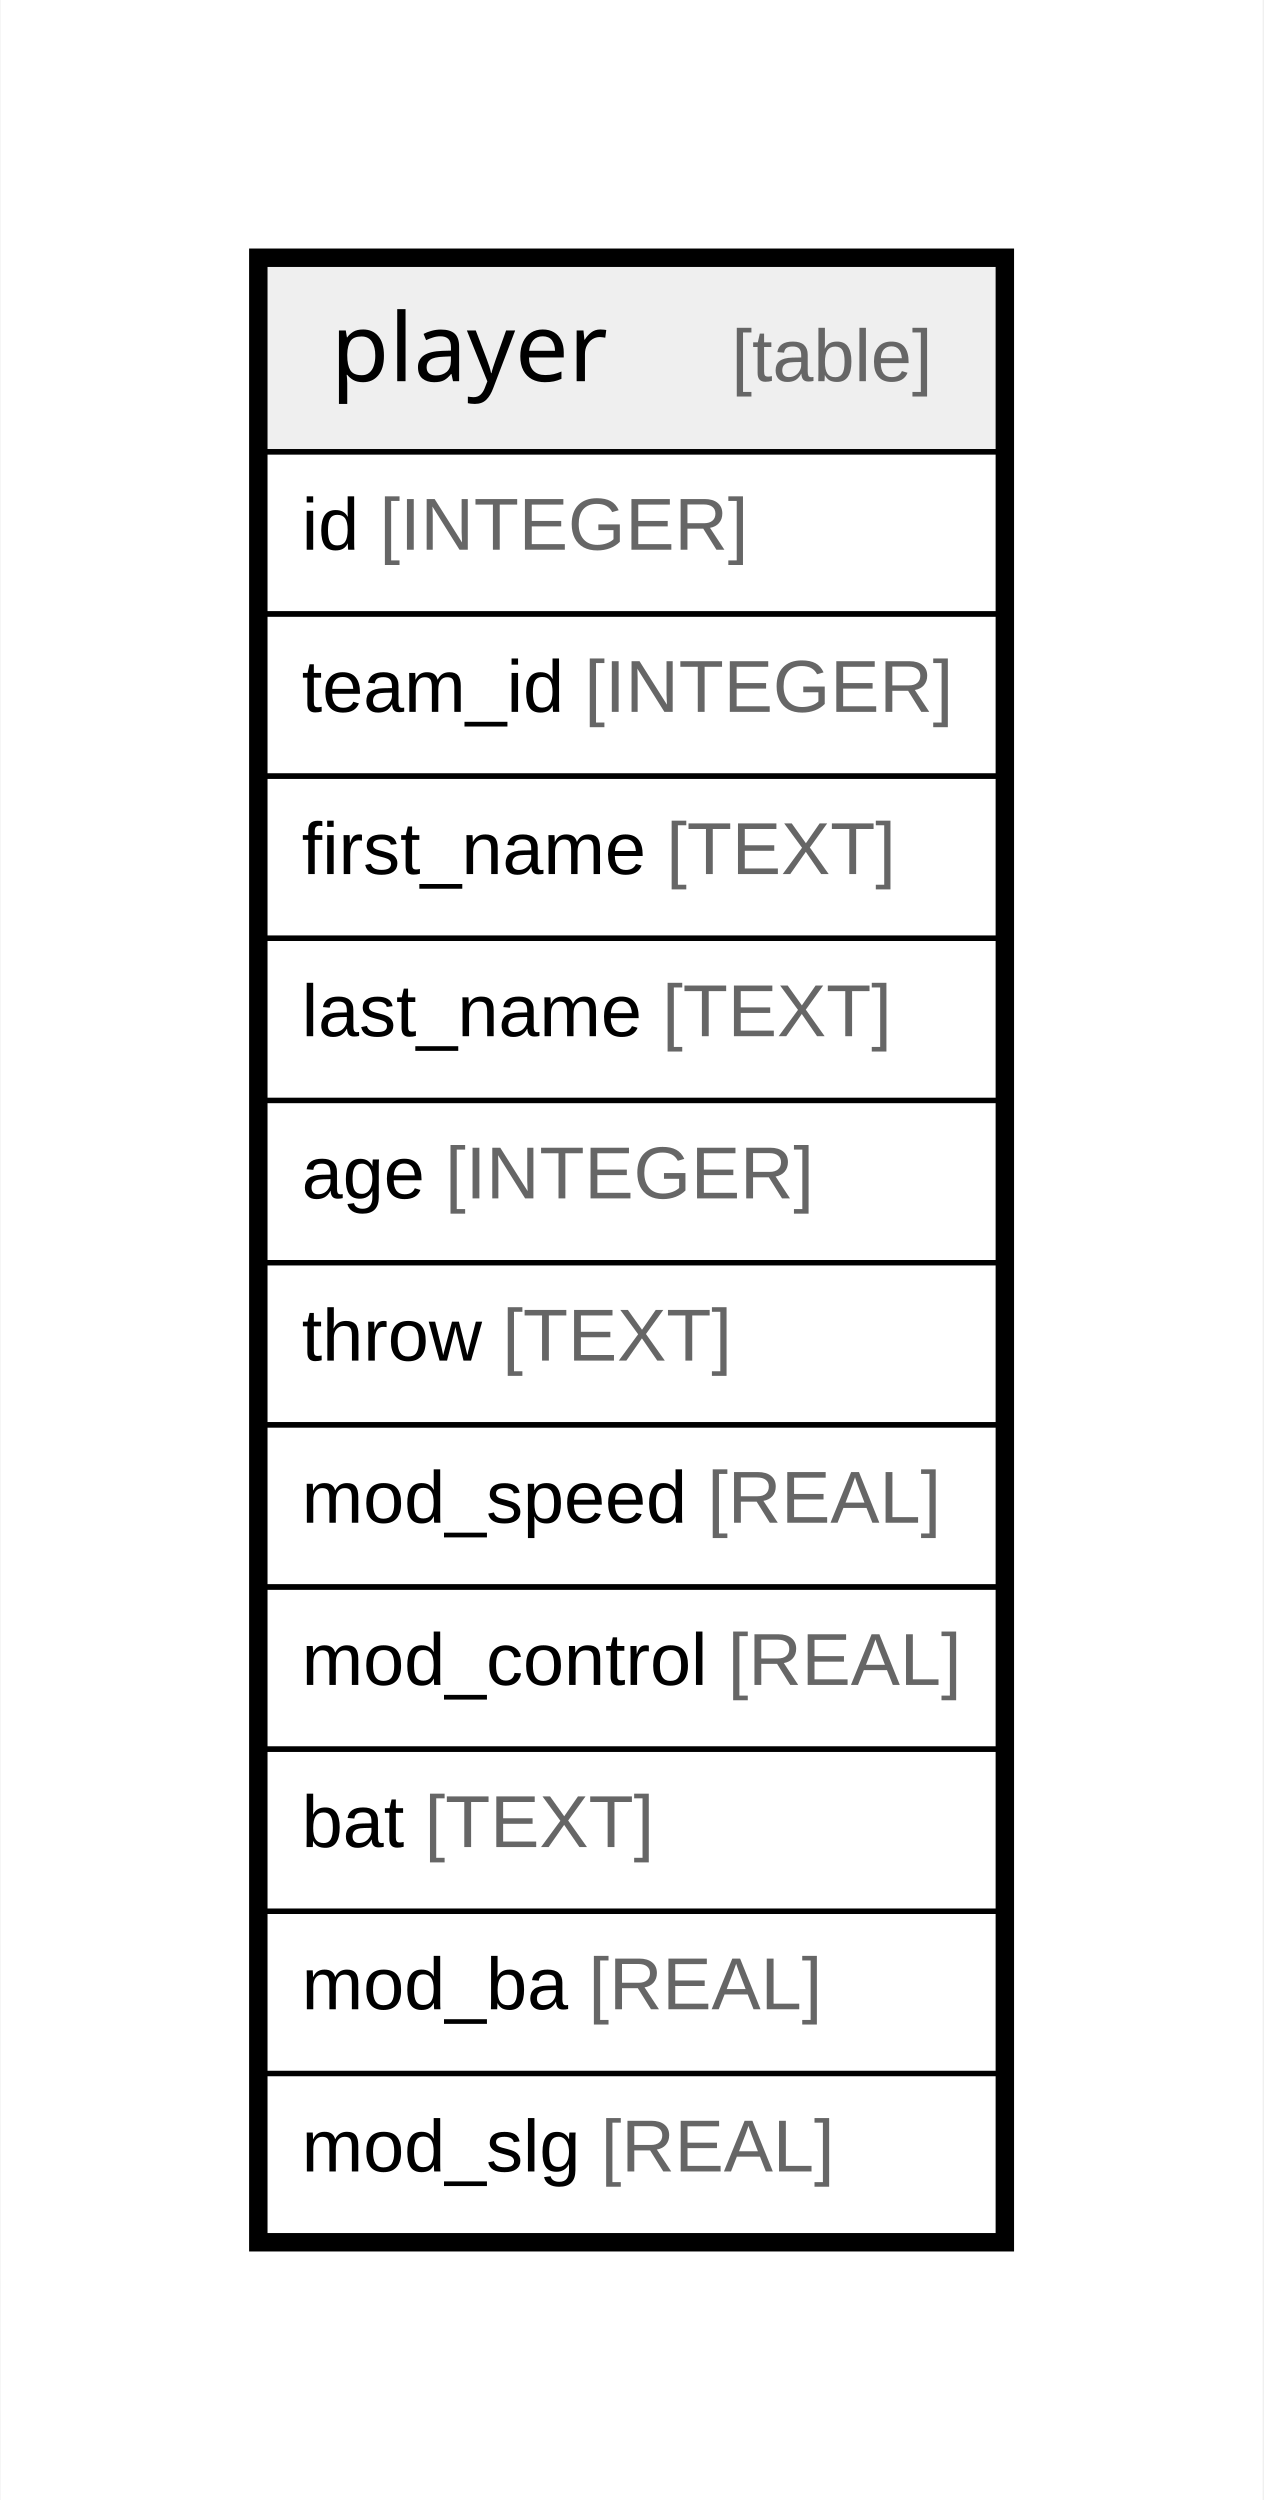
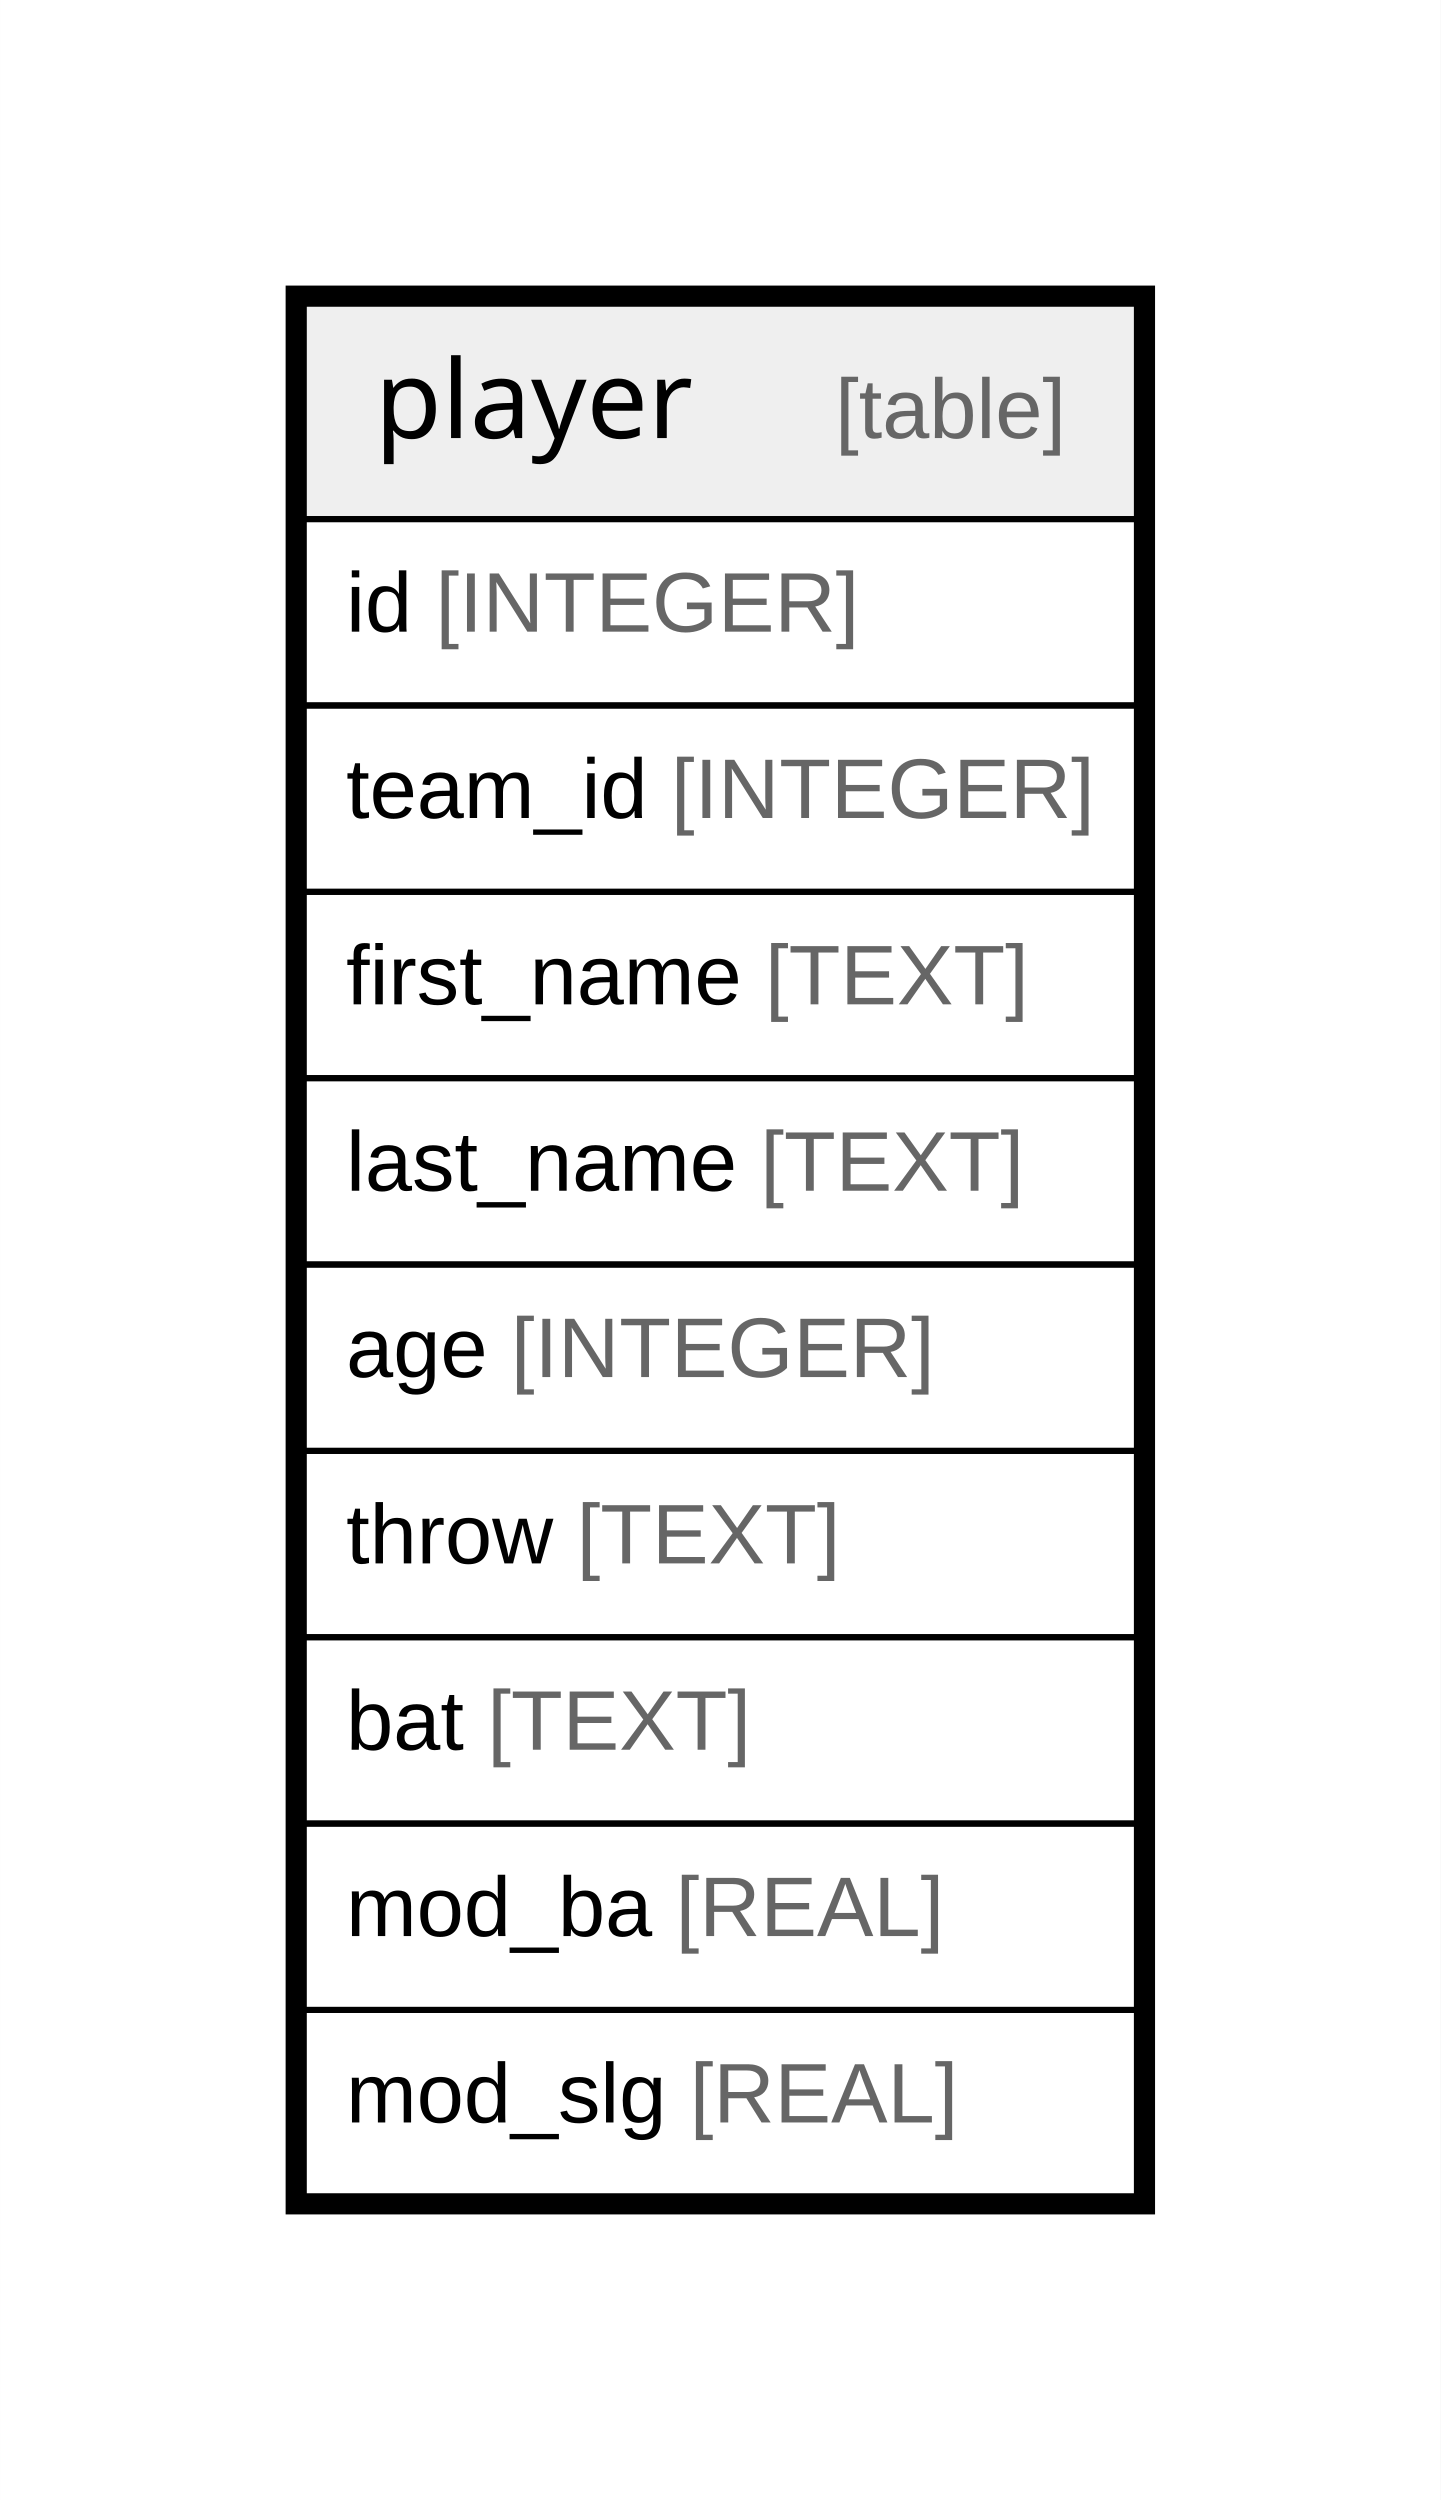
- <svg xmlns="http://www.w3.org/2000/svg" width="240pt" height="475pt" viewBox="0.00 0.00 239.68 474.80">
-   <g id="graph0" class="graph" transform="scale(1 1) rotate(0) translate(4 470.8)">
-     <polygon fill="white" stroke="none" points="-4,4 -4,-470.8 235.68,-470.8 235.68,4 -4,4" />
+ <svg xmlns="http://www.w3.org/2000/svg" width="238pt" height="413pt" viewBox="0.00 0.00 238.10 413.20">
+   <g id="graph0" class="graph" transform="scale(1 1) rotate(0) translate(4 409.2)">
+     <polygon fill="white" stroke="none" points="-4,4 -4,-409.2 234.1,-409.2 234.1,4 -4,4" />
    <g id="node1" class="node">
-       <polygon fill="#efefef" stroke="none" points="46.2,-385 46.2,-420.6 185.48,-420.6 185.48,-385 46.2,-385" />
-       <polygon fill="none" stroke="black" points="46.2,-385 46.2,-420.6 185.48,-420.6 185.48,-385 46.2,-385" />
-       <text text-anchor="start" x="58.73" y="-398.4" font-family="Arial Bold" font-size="18.00">player</text>
-       <text text-anchor="start" x="103.7" y="-398.4" font-family="Arial" font-size="14.00">    </text>
-       <text text-anchor="start" x="134.82" y="-398.4" font-family="Arial" font-size="14.00" fill="#666666">[table]</text>
-       <polygon fill="none" stroke="black" points="46.2,-354.2 46.2,-385 185.48,-385 185.48,-354.2 46.2,-354.2" />
-       <text text-anchor="start" x="53.2" y="-366.4" font-family="Arial" font-size="14.00">id </text>
-       <text text-anchor="start" x="67.99" y="-366.4" font-family="Arial" font-size="14.00" fill="#666666">[INTEGER]</text>
-       <polygon fill="none" stroke="black" points="46.2,-323.4 46.2,-354.2 185.48,-354.2 185.48,-323.4 46.2,-323.4" />
-       <text text-anchor="start" x="53.2" y="-335.6" font-family="Arial" font-size="14.00">team_id </text>
-       <text text-anchor="start" x="106.9" y="-335.6" font-family="Arial" font-size="14.00" fill="#666666">[INTEGER]</text>
-       <polygon fill="none" stroke="black" points="46.2,-292.6 46.2,-323.4 185.48,-323.4 185.48,-292.6 46.2,-292.6" />
-       <text text-anchor="start" x="53.2" y="-304.8" font-family="Arial" font-size="14.00">first_name </text>
-       <text text-anchor="start" x="122.45" y="-304.8" font-family="Arial" font-size="14.00" fill="#666666">[TEXT]</text>
-       <polygon fill="none" stroke="black" points="46.2,-261.8 46.2,-292.6 185.48,-292.6 185.48,-261.8 46.2,-261.8" />
-       <text text-anchor="start" x="53.2" y="-274" font-family="Arial" font-size="14.00">last_name </text>
-       <text text-anchor="start" x="121.68" y="-274" font-family="Arial" font-size="14.00" fill="#666666">[TEXT]</text>
-       <polygon fill="none" stroke="black" points="46.2,-231 46.2,-261.8 185.48,-261.8 185.48,-231 46.2,-231" />
-       <text text-anchor="start" x="53.2" y="-243.2" font-family="Arial" font-size="14.00">age </text>
-       <text text-anchor="start" x="80.45" y="-243.2" font-family="Arial" font-size="14.00" fill="#666666">[INTEGER]</text>
-       <polygon fill="none" stroke="black" points="46.2,-200.2 46.2,-231 185.48,-231 185.48,-200.2 46.2,-200.2" />
-       <text text-anchor="start" x="53.2" y="-212.4" font-family="Arial" font-size="14.00">throw </text>
-       <text text-anchor="start" x="91.32" y="-212.4" font-family="Arial" font-size="14.00" fill="#666666">[TEXT]</text>
-       <polygon fill="none" stroke="black" points="46.2,-169.4 46.2,-200.2 185.48,-200.2 185.48,-169.4 46.2,-169.4" />
-       <text text-anchor="start" x="53.2" y="-181.6" font-family="Arial" font-size="14.00">mod_speed </text>
-       <text text-anchor="start" x="130.25" y="-181.6" font-family="Arial" font-size="14.00" fill="#666666">[REAL]</text>
-       <polygon fill="none" stroke="black" points="46.2,-138.6 46.2,-169.4 185.48,-169.4 185.48,-138.6 46.2,-138.6" />
-       <text text-anchor="start" x="53.2" y="-150.8" font-family="Arial" font-size="14.00">mod_control </text>
-       <text text-anchor="start" x="134.13" y="-150.8" font-family="Arial" font-size="14.00" fill="#666666">[REAL]</text>
-       <polygon fill="none" stroke="black" points="46.2,-107.8 46.2,-138.6 185.48,-138.6 185.48,-107.8 46.2,-107.8" />
+       <polygon fill="#efefef" stroke="none" points="46.2,-323.4 46.2,-359 183.9,-359 183.9,-323.4 46.2,-323.4" />
+       <polygon fill="none" stroke="black" points="46.2,-323.4 46.2,-359 183.9,-359 183.9,-323.4 46.2,-323.4" />
+       <text text-anchor="start" x="57.94" y="-336.8" font-family="Arial Bold" font-size="18.00">player</text>
+       <text text-anchor="start" x="102.91" y="-336.8" font-family="Arial" font-size="14.00">    </text>
+       <text text-anchor="start" x="134.03" y="-336.8" font-family="Arial" font-size="14.00" fill="#666666">[table]</text>
+       <polygon fill="none" stroke="black" points="46.2,-292.6 46.2,-323.4 183.9,-323.4 183.9,-292.6 46.2,-292.6" />
+       <text text-anchor="start" x="53.2" y="-304.8" font-family="Arial" font-size="14.00">id </text>
+       <text text-anchor="start" x="67.99" y="-304.8" font-family="Arial" font-size="14.00" fill="#666666">[INTEGER]</text>
+       <polygon fill="none" stroke="black" points="46.2,-261.8 46.2,-292.6 183.9,-292.6 183.9,-261.8 46.2,-261.8" />
+       <text text-anchor="start" x="53.2" y="-274" font-family="Arial" font-size="14.00">team_id </text>
+       <text text-anchor="start" x="106.9" y="-274" font-family="Arial" font-size="14.00" fill="#666666">[INTEGER]</text>
+       <polygon fill="none" stroke="black" points="46.2,-231 46.2,-261.8 183.9,-261.8 183.9,-231 46.2,-231" />
+       <text text-anchor="start" x="53.2" y="-243.2" font-family="Arial" font-size="14.00">first_name </text>
+       <text text-anchor="start" x="122.45" y="-243.2" font-family="Arial" font-size="14.00" fill="#666666">[TEXT]</text>
+       <polygon fill="none" stroke="black" points="46.2,-200.2 46.2,-231 183.9,-231 183.9,-200.2 46.2,-200.2" />
+       <text text-anchor="start" x="53.2" y="-212.4" font-family="Arial" font-size="14.00">last_name </text>
+       <text text-anchor="start" x="121.68" y="-212.4" font-family="Arial" font-size="14.00" fill="#666666">[TEXT]</text>
+       <polygon fill="none" stroke="black" points="46.2,-169.4 46.2,-200.2 183.9,-200.2 183.9,-169.4 46.2,-169.4" />
+       <text text-anchor="start" x="53.2" y="-181.6" font-family="Arial" font-size="14.00">age </text>
+       <text text-anchor="start" x="80.45" y="-181.6" font-family="Arial" font-size="14.00" fill="#666666">[INTEGER]</text>
+       <polygon fill="none" stroke="black" points="46.2,-138.6 46.2,-169.4 183.9,-169.4 183.9,-138.6 46.2,-138.6" />
+       <text text-anchor="start" x="53.2" y="-150.8" font-family="Arial" font-size="14.00">throw </text>
+       <text text-anchor="start" x="91.32" y="-150.8" font-family="Arial" font-size="14.00" fill="#666666">[TEXT]</text>
+       <polygon fill="none" stroke="black" points="46.2,-107.8 46.2,-138.6 183.9,-138.6 183.9,-107.8 46.2,-107.8" />
      <text text-anchor="start" x="53.2" y="-120" font-family="Arial" font-size="14.00">bat </text>
      <text text-anchor="start" x="76.55" y="-120" font-family="Arial" font-size="14.00" fill="#666666">[TEXT]</text>
-       <polygon fill="none" stroke="black" points="46.2,-77 46.2,-107.8 185.48,-107.8 185.48,-77 46.2,-77" />
+       <polygon fill="none" stroke="black" points="46.2,-77 46.2,-107.8 183.9,-107.8 183.9,-77 46.2,-77" />
      <text text-anchor="start" x="53.2" y="-89.2" font-family="Arial" font-size="14.00">mod_ba </text>
      <text text-anchor="start" x="107.68" y="-89.2" font-family="Arial" font-size="14.00" fill="#666666">[REAL]</text>
-       <polygon fill="none" stroke="black" points="46.2,-46.2 46.2,-77 185.48,-77 185.48,-46.2 46.2,-46.2" />
+       <polygon fill="none" stroke="black" points="46.2,-46.2 46.2,-77 183.9,-77 183.9,-46.2 46.2,-46.2" />
      <text text-anchor="start" x="53.2" y="-58.4" font-family="Arial" font-size="14.00">mod_slg </text>
      <text text-anchor="start" x="110.01" y="-58.4" font-family="Arial" font-size="14.00" fill="#666666">[REAL]</text>
-       <polygon fill="none" stroke="black" stroke-width="3" points="44.7,-44.7 44.7,-422.1 186.98,-422.1 186.98,-44.7 44.7,-44.7" />
+       <polygon fill="none" stroke="black" stroke-width="3" points="44.7,-44.7 44.7,-360.5 185.4,-360.5 185.4,-44.7 44.7,-44.7" />
    </g>
  </g>
</svg>
